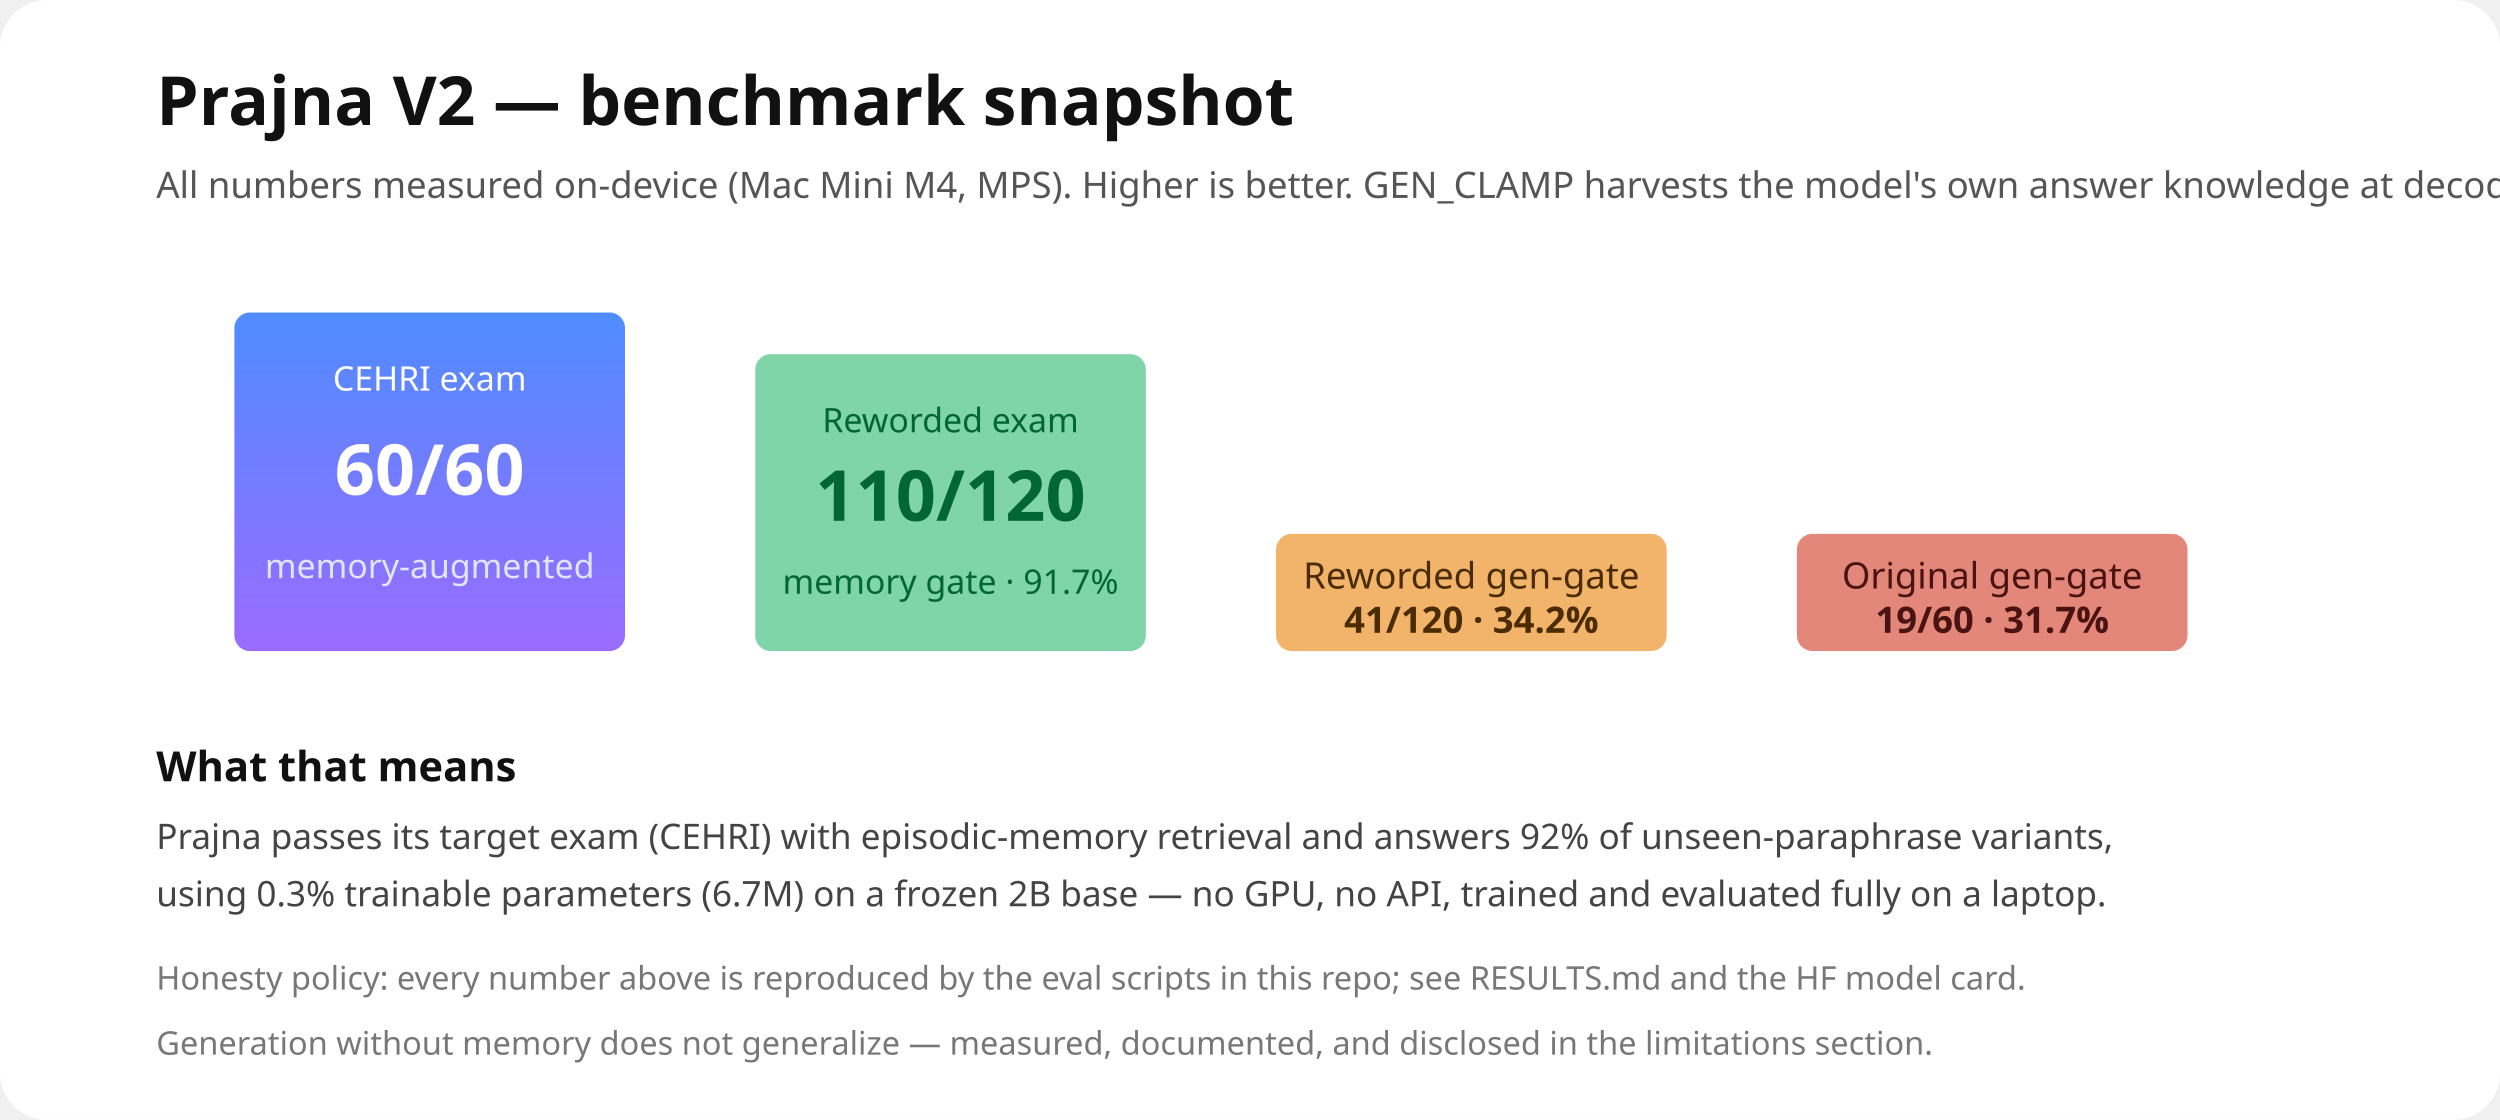
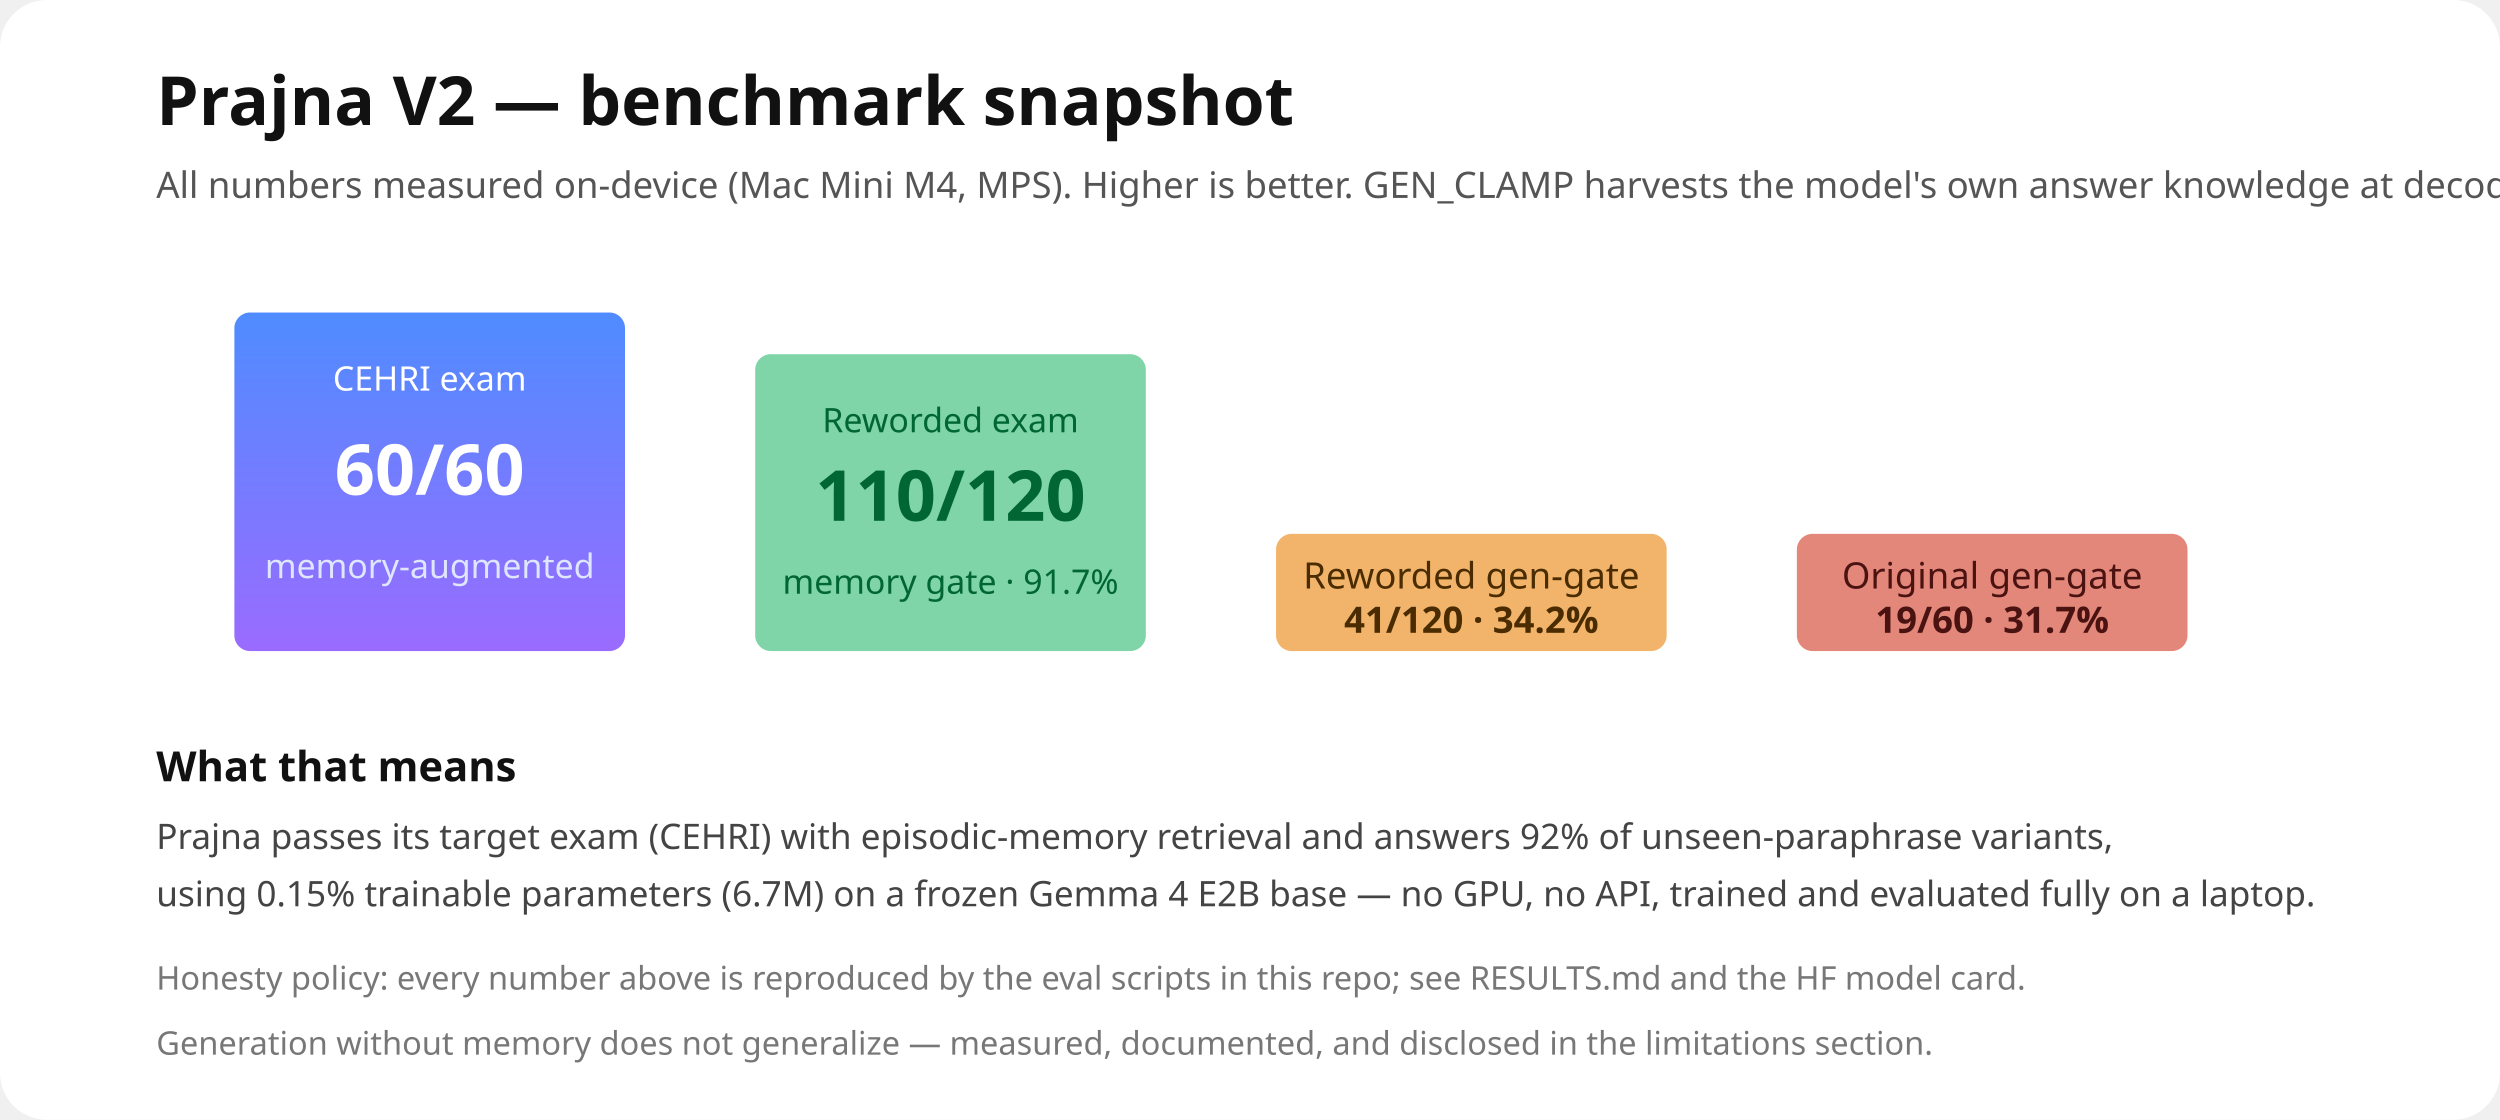
<svg xmlns="http://www.w3.org/2000/svg" width="960" height="430" viewBox="0 0 960 430">
  <defs>
    <linearGradient id="b1" x1="0" y1="0" x2="0" y2="1">
      <stop offset="0" stop-color="#4f8cff" />
      <stop offset="1" stop-color="#9a6bff" />
    </linearGradient>
  </defs>
  <rect width="960" height="430" rx="18" fill="#ffffff" />
  <text x="60" y="48" font-family="system-ui, sans-serif" font-size="26" font-weight="700" fill="#111">Prajna V2 — benchmark snapshot</text>
  <text x="60" y="76" font-family="system-ui, sans-serif" font-size="14" fill="#555">All numbers measured on-device (Mac Mini M4, MPS). Higher is better. GEN_CLAMP harvests the model's own answer knowledge at decode time.</text>
  <g font-family="system-ui, sans-serif" font-size="15">
    <rect x="90" y="120" width="150" height="130" rx="6" fill="url(#b1)" />
    <text x="165" y="150" text-anchor="middle" font-size="13" fill="#fff">CEHRI exam</text>
    <text x="165" y="190" text-anchor="middle" font-size="27" font-weight="800" fill="#fff">60/60</text>
    <text x="165" y="222" text-anchor="middle" font-size="13" fill="#dfe6ff">memory-augmented</text>
    <rect x="290" y="136" width="150" height="114" rx="6" fill="#7fd4a8" />
    <text x="365" y="166" text-anchor="middle" font-size="13" fill="#063">Reworded exam</text>
    <text x="365" y="200" text-anchor="middle" font-size="27" font-weight="800" fill="#063">110/120</text>
    <text x="365" y="228" text-anchor="middle" font-size="13" fill="#063">memory gate · 91.7%</text>
    <rect x="490" y="205" width="150" height="45" rx="6" fill="#f2b46b" />
    <text x="565" y="226" text-anchor="middle" font-size="14" fill="#4a2c00">Reworded gen-gate</text>
    <text x="565" y="243" text-anchor="middle" font-size="14" font-weight="700" fill="#4a2c00">41/120 · 34.2%</text>
    <rect x="690" y="205" width="150" height="45" rx="6" fill="#e2877a" />
    <text x="765" y="226" text-anchor="middle" font-size="14" fill="#4a1210">Original gen-gate</text>
    <text x="765" y="243" text-anchor="middle" font-size="14" font-weight="700" fill="#4a1210">19/60 · 31.7%</text>
  </g>
  <text x="60" y="300" font-family="system-ui, sans-serif" font-size="16" font-weight="600" fill="#111">What that means</text>
  <text x="60" y="326" font-family="system-ui, sans-serif" font-size="13.5" fill="#444">Prajna passes its target exam (CEHRI) with episodic-memory retrieval and answers 92% of unseen-paraphrase variants,</text>
-   <text x="60" y="348" font-family="system-ui, sans-serif" font-size="13.5" fill="#444">using 0.3% trainable parameters (6.7M) on a frozen 2B base — no GPU, no API, trained and evaluated fully on a laptop.</text>
+   <text x="60" y="348" font-family="system-ui, sans-serif" font-size="13.5" fill="#444">using 0.15% trainable parameters (6.7M) on a frozen Gemma 4 E2B base — no GPU, no API, trained and evaluated fully on a laptop.</text>
  <text x="60" y="380" font-family="system-ui, sans-serif" font-size="12.5" fill="#777">Honesty policy: every number above is reproduced by the eval scripts in this repo; see RESULTS.md and the HF model card.</text>
  <text x="60" y="405" font-family="system-ui, sans-serif" font-size="12.5" fill="#777">Generation without memory does not generalize — measured, documented, and disclosed in the limitations section.</text>
</svg>
